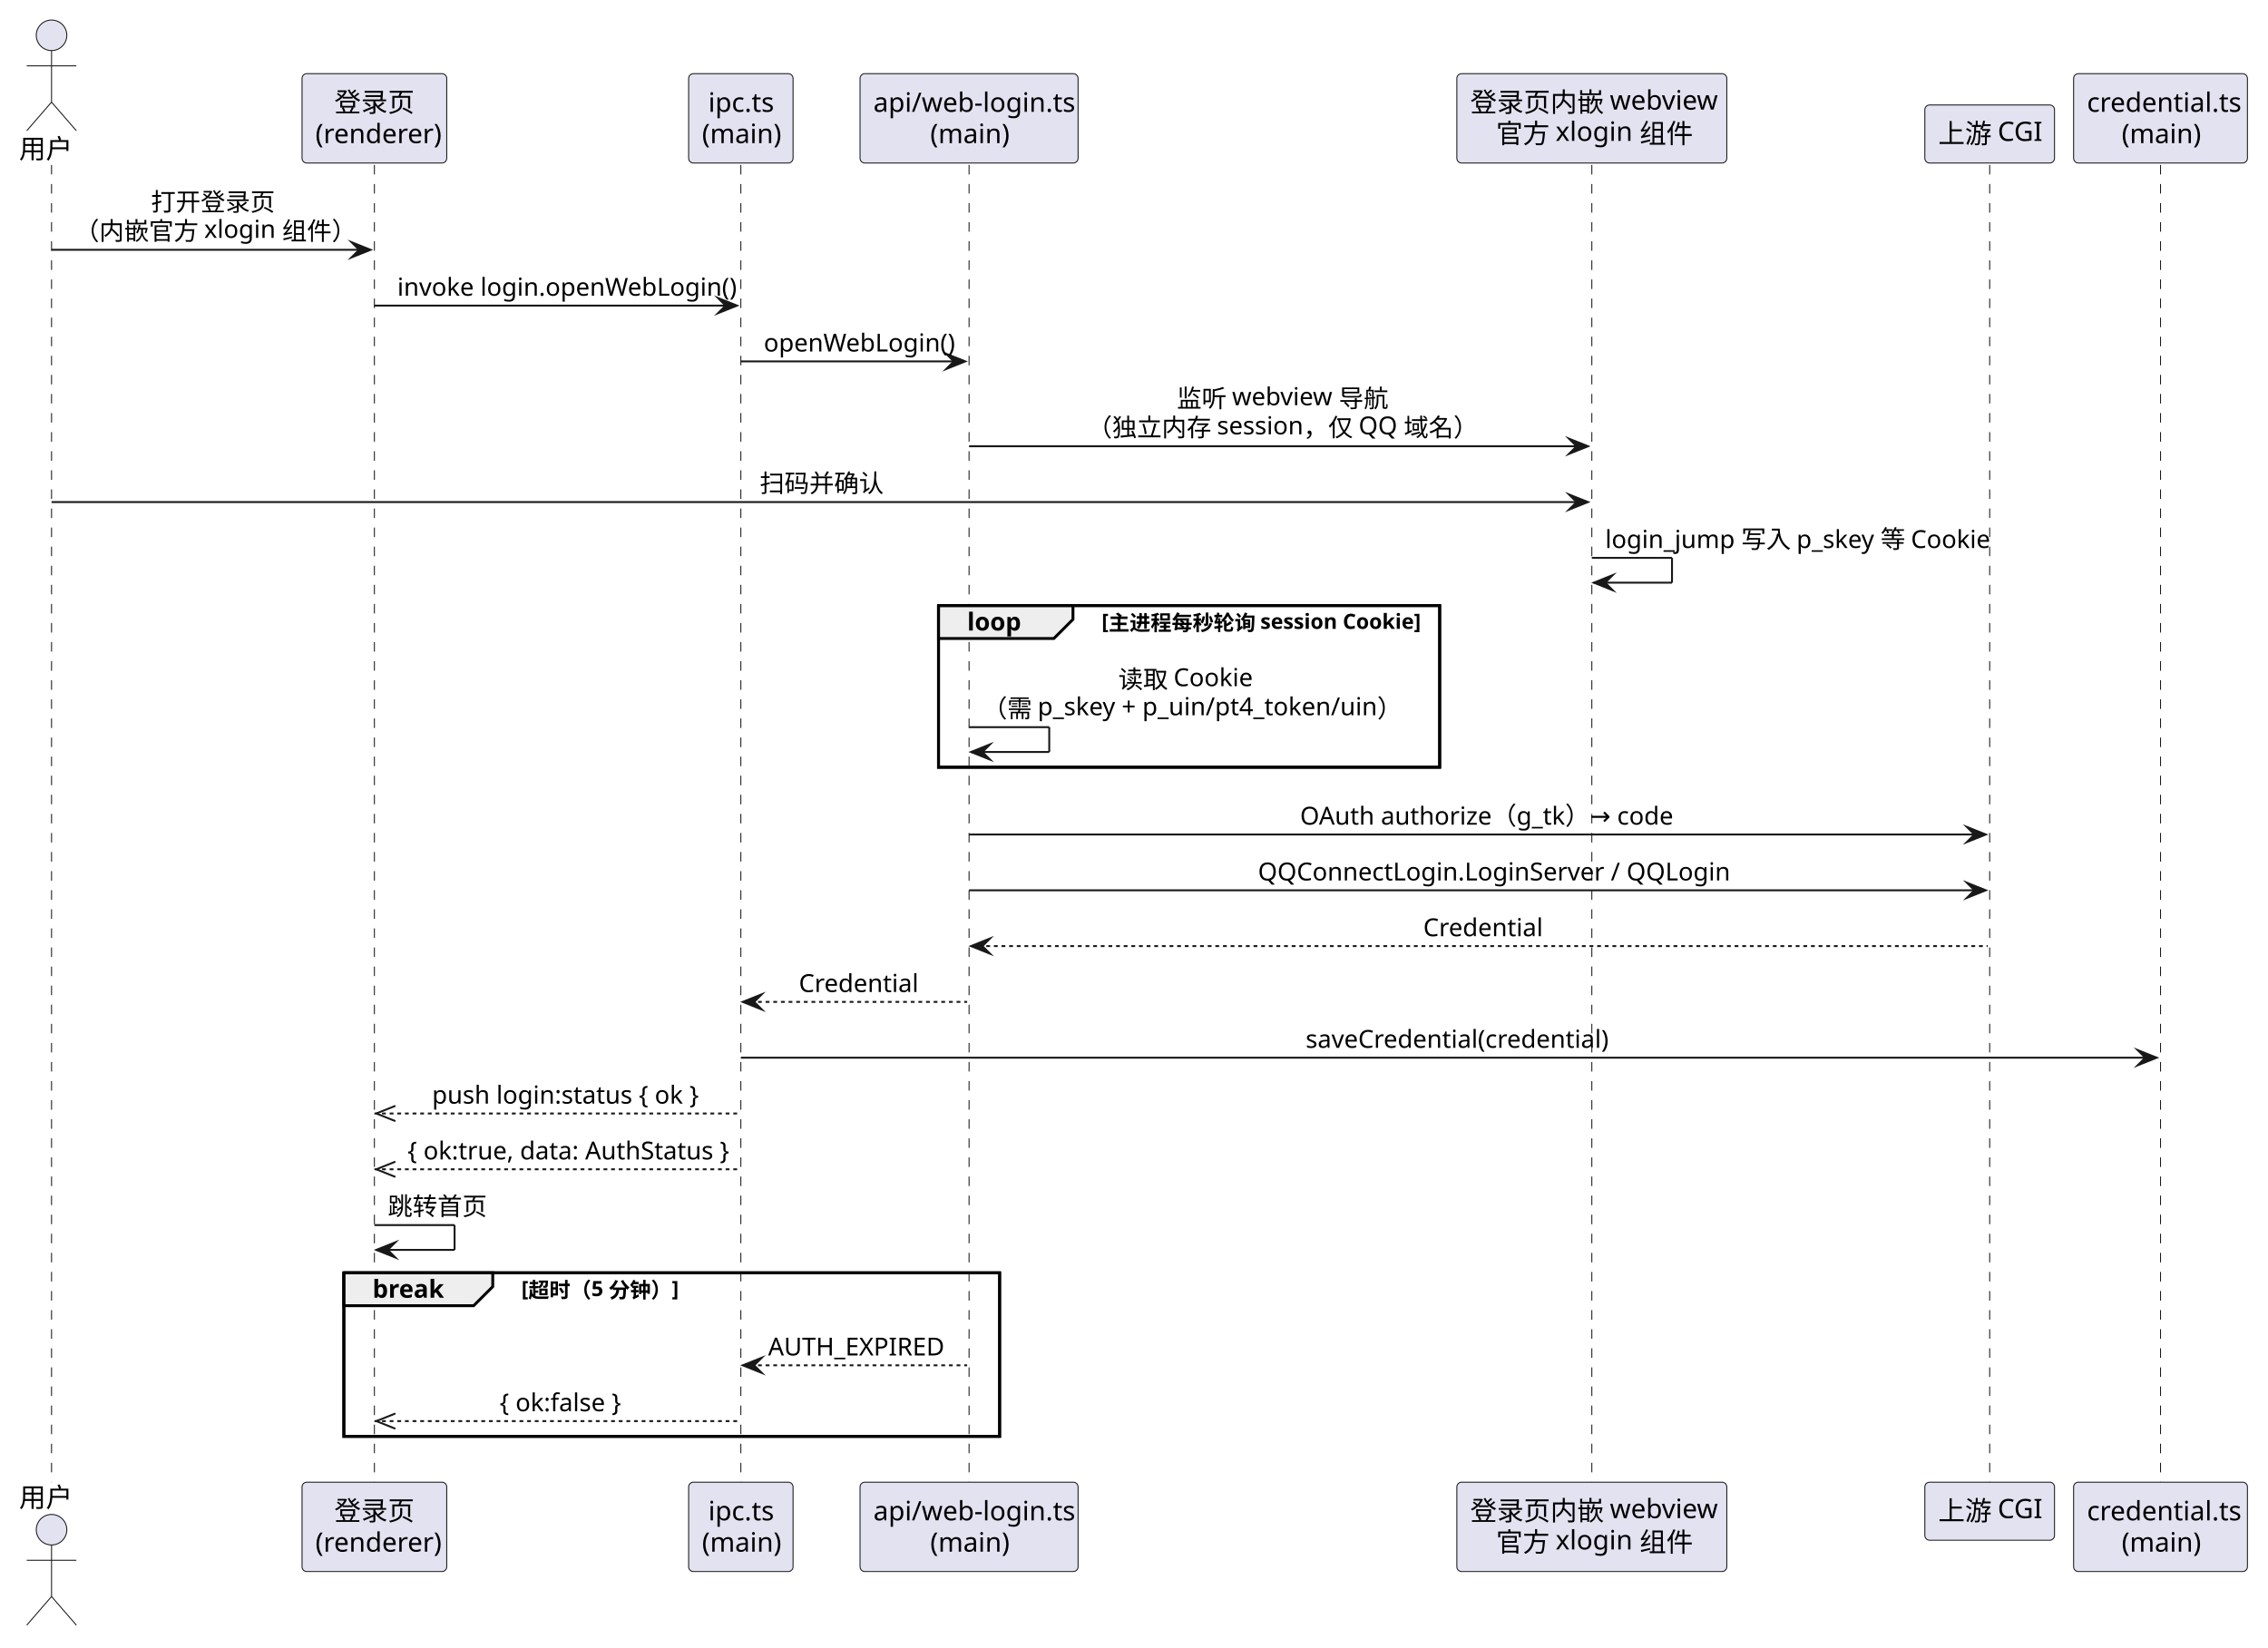
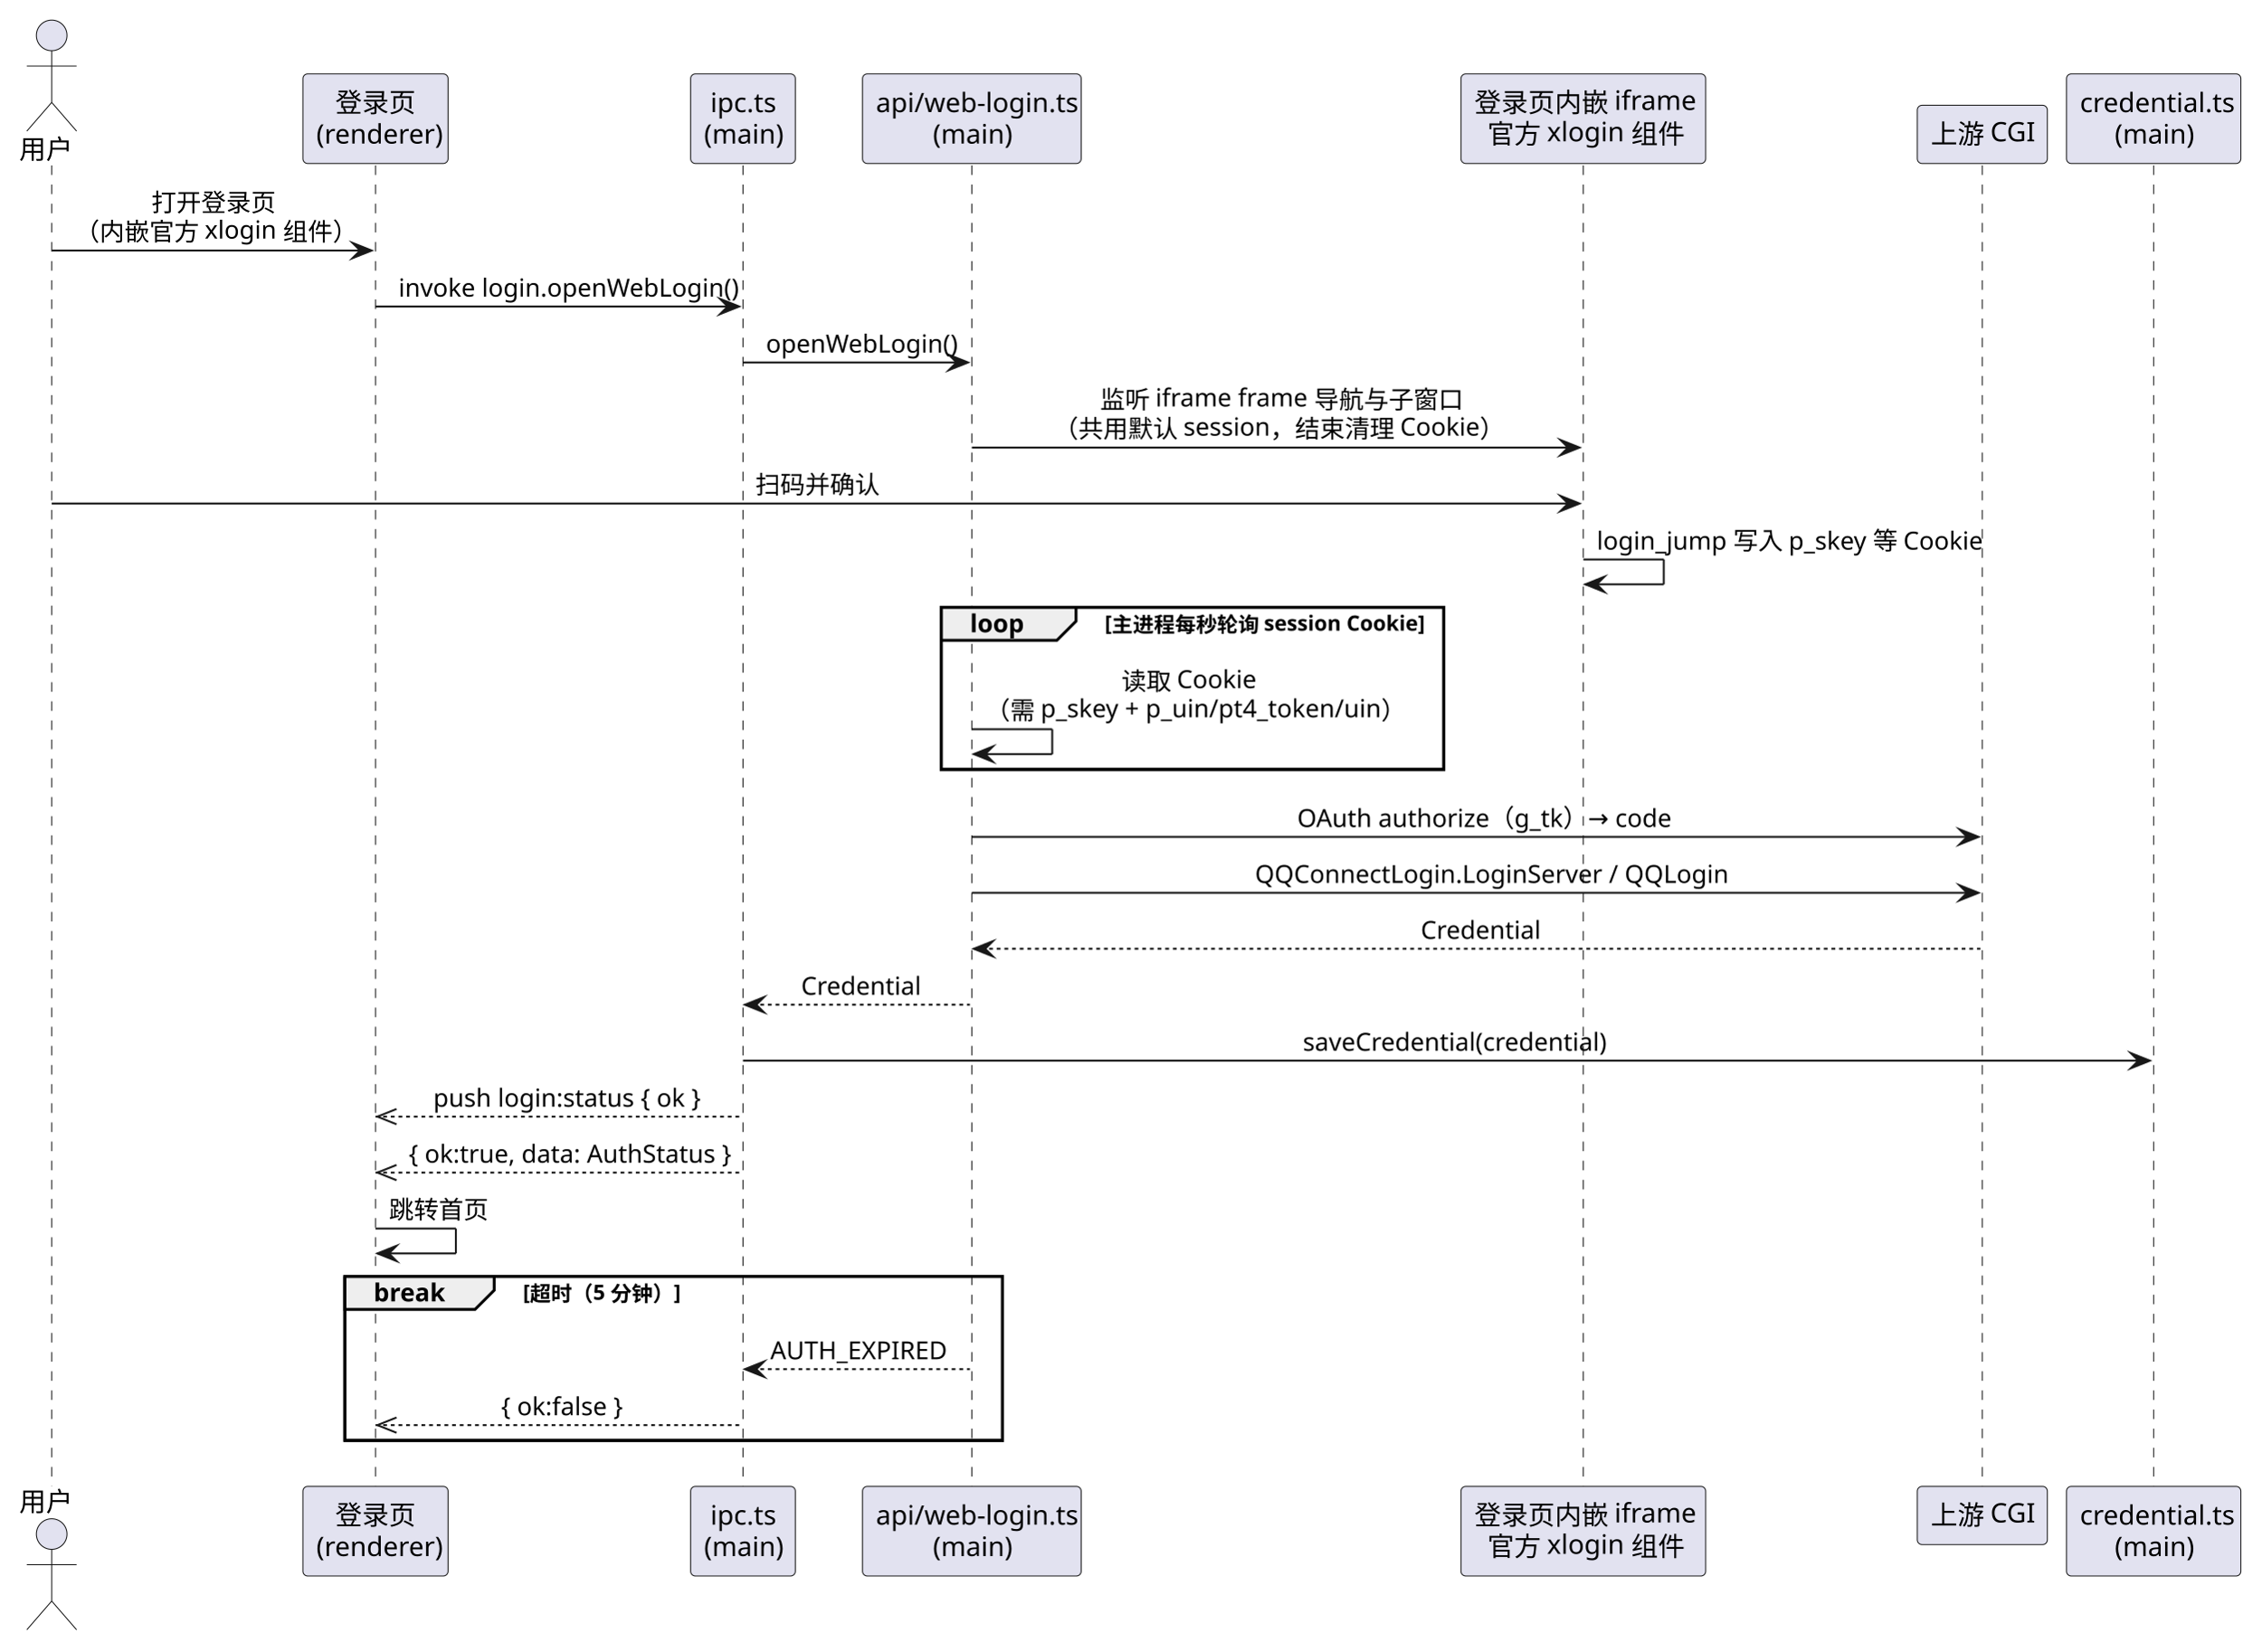
- <svg xmlns="http://www.w3.org/2000/svg" version="1.1" data-diagram-type="SEQUENCE" style="width:1188px;height:863px;background:#FFFFFF;" width="1188px" height="863px" viewBox="0 0 1188 863" zoomAndPan="magnify" preserveAspectRatio="none" contentStyleType="text/css">
+ <svg xmlns="http://www.w3.org/2000/svg" version="1.1" data-diagram-type="SEQUENCE" style="width:1181px;height:863px;background:#FFFFFF;" width="1181px" height="863px" viewBox="0 0 1181 863" zoomAndPan="magnify" preserveAspectRatio="none" contentStyleType="text/css">
  <defs />
  <g font-family="sans-serif" lengthAdjust="spacing">
    <rect x="491.605" y="317.281" width="262.507" height="84.703" fill="none" style="stroke:#000;stroke-width:1.5;" />
    <rect x="180.114" y="666.859" width="343.491" height="85.703" fill="none" style="stroke:#000;stroke-width:1.5;" />
    <g>
      <rect x="23.5" y="86.406" width="8" height="690.156" fill="#000" fill-opacity="0" />
      <line x1="27" y1="86.406" x2="27" y2="776.563" style="stroke:#181818;stroke-width:0.5;stroke-dasharray:5,5;" />
    </g>
    <g>
      <rect x="192.614" y="86.406" width="8" height="690.156" fill="#000" fill-opacity="0" />
      <line x1="196.114" y1="86.406" x2="196.114" y2="776.563" style="stroke:#181818;stroke-width:0.5;stroke-dasharray:5,5;" />
    </g>
    <g>
      <rect x="384.56" y="86.406" width="8" height="690.156" fill="#000" fill-opacity="0" />
      <line x1="388.06" y1="86.406" x2="388.06" y2="776.563" style="stroke:#181818;stroke-width:0.5;stroke-dasharray:5,5;" />
    </g>
    <g>
      <rect x="504.105" y="86.406" width="8" height="690.156" fill="#000" fill-opacity="0" />
      <line x1="507.605" y1="86.406" x2="507.605" y2="776.563" style="stroke:#181818;stroke-width:0.5;stroke-dasharray:5,5;" />
    </g>
    <g>
-       <rect x="830.316" y="86.406" width="8" height="690.156" fill="#000" fill-opacity="0" />
-       <line x1="833.816" y1="86.406" x2="833.816" y2="776.563" style="stroke:#181818;stroke-width:0.5;stroke-dasharray:5,5;" />
+       <rect x="823.515" y="86.406" width="8" height="690.156" fill="#000" fill-opacity="0" />
+       <line x1="827.015" y1="86.406" x2="827.015" y2="776.563" style="stroke:#181818;stroke-width:0.5;stroke-dasharray:5,5;" />
    </g>
    <g>
-       <rect x="1038.713" y="86.406" width="8" height="690.156" fill="#000" fill-opacity="0" />
-       <line x1="1042.213" y1="86.406" x2="1042.213" y2="776.563" style="stroke:#181818;stroke-width:0.5;stroke-dasharray:5,5;" />
+       <rect x="1031.912" y="86.406" width="8" height="690.156" fill="#000" fill-opacity="0" />
+       <line x1="1035.412" y1="86.406" x2="1035.412" y2="776.563" style="stroke:#181818;stroke-width:0.5;stroke-dasharray:5,5;" />
    </g>
    <g>
-       <rect x="1128.202" y="86.406" width="8" height="690.156" fill="#000" fill-opacity="0" />
-       <line x1="1131.702" y1="86.406" x2="1131.702" y2="776.563" style="stroke:#181818;stroke-width:0.5;stroke-dasharray:5,5;" />
+       <rect x="1121.4" y="86.406" width="8" height="690.156" fill="#000" fill-opacity="0" />
+       <line x1="1124.9" y1="86.406" x2="1124.9" y2="776.563" style="stroke:#181818;stroke-width:0.5;stroke-dasharray:5,5;" />
    </g>
    <text x="10" y="82.988" fill="#000" font-size="14" textLength="28">用户</text>
    <ellipse cx="27" cy="18.5" rx="8" ry="8" fill="#E2E2F0" style="stroke:#181818;stroke-width:0.5;" />
    <path d="M27,26.5 L27,53.5 M14,34.5 L40,34.5 M27,53.5 L14,68.5 M27,53.5 L40,68.5" style="stroke:#181818;stroke-width:0.5;" fill="none" />
    <rect x="158.215" y="38.594" width="75.797" height="46.813" fill="#E2E2F0" style="stroke:#181818;stroke-width:0.5;" rx="2.5" ry="2.5" />
    <text x="175.114" y="58.582" fill="#000" font-size="14" textLength="42">登录页</text>
    <text x="165.215" y="74.988" fill="#000" font-size="14" textLength="61.797">(renderer)</text>
    <rect x="360.713" y="38.594" width="54.694" height="46.813" fill="#E2E2F0" style="stroke:#181818;stroke-width:0.5;" rx="2.5" ry="2.5" />
    <text x="371.015" y="58.582" fill="#000" font-size="14" textLength="34.091">ipc.ts</text>
    <text x="367.713" y="74.988" fill="#000" font-size="14" textLength="40.694">(main)</text>
    <rect x="450.498" y="38.594" width="114.215" height="46.813" fill="#E2E2F0" style="stroke:#181818;stroke-width:0.5;" rx="2.5" ry="2.5" />
    <text x="457.498" y="58.582" fill="#000" font-size="14" textLength="100.215">api/web-login.ts</text>
    <text x="487.258" y="74.988" fill="#000" font-size="14" textLength="40.694">(main)</text>
-     <rect x="763.112" y="38.594" width="141.408" height="46.813" fill="#E2E2F0" style="stroke:#181818;stroke-width:0.5;" rx="2.5" ry="2.5" />
-     <text x="770.112" y="58.582" fill="#000" font-size="14" textLength="127.408">登录页内嵌 webview</text>
-     <text x="783.678" y="74.988" fill="#000" font-size="14" textLength="100.276">官方 xlogin 组件</text>
-     <rect x="1008.249" y="55" width="67.929" height="30.406" fill="#E2E2F0" style="stroke:#181818;stroke-width:0.5;" rx="2.5" ry="2.5" />
-     <text x="1015.249" y="74.988" fill="#000" font-size="14" textLength="53.929">上游 CGI</text>
-     <rect x="1086.178" y="38.594" width="91.048" height="46.813" fill="#E2E2F0" style="stroke:#181818;stroke-width:0.5;" rx="2.5" ry="2.5" />
-     <text x="1093.178" y="58.582" fill="#000" font-size="14" textLength="77.048">credential.ts</text>
-     <text x="1111.354" y="74.988" fill="#000" font-size="14" textLength="40.694">(main)</text>
+     <rect x="763.112" y="38.594" width="127.804" height="46.813" fill="#E2E2F0" style="stroke:#181818;stroke-width:0.5;" rx="2.5" ry="2.5" />
+     <text x="770.112" y="58.582" fill="#000" font-size="14" textLength="113.804">登录页内嵌 iframe</text>
+     <text x="776.876" y="74.988" fill="#000" font-size="14" textLength="100.276">官方 xlogin 组件</text>
+     <rect x="1001.447" y="55" width="67.929" height="30.406" fill="#E2E2F0" style="stroke:#181818;stroke-width:0.5;" rx="2.5" ry="2.5" />
+     <text x="1008.447" y="74.988" fill="#000" font-size="14" textLength="53.929">上游 CGI</text>
+     <rect x="1079.376" y="38.594" width="91.048" height="46.813" fill="#E2E2F0" style="stroke:#181818;stroke-width:0.5;" rx="2.5" ry="2.5" />
+     <text x="1086.376" y="58.582" fill="#000" font-size="14" textLength="77.048">credential.ts</text>
+     <text x="1104.553" y="74.988" fill="#000" font-size="14" textLength="40.694">(main)</text>
    <text x="10" y="789.551" fill="#000" font-size="14" textLength="28">用户</text>
    <ellipse cx="27" cy="801.469" rx="8" ry="8" fill="#E2E2F0" style="stroke:#181818;stroke-width:0.5;" />
    <path d="M27,809.469 L27,836.469 M14,817.469 L40,817.469 M27,836.469 L14,851.469 M27,836.469 L40,851.469" style="stroke:#181818;stroke-width:0.5;" fill="none" />
    <rect x="158.215" y="776.563" width="75.797" height="46.813" fill="#E2E2F0" style="stroke:#181818;stroke-width:0.5;" rx="2.5" ry="2.5" />
    <text x="175.114" y="796.551" fill="#000" font-size="14" textLength="42">登录页</text>
    <text x="165.215" y="812.957" fill="#000" font-size="14" textLength="61.797">(renderer)</text>
    <rect x="360.713" y="776.563" width="54.694" height="46.813" fill="#E2E2F0" style="stroke:#181818;stroke-width:0.5;" rx="2.5" ry="2.5" />
    <text x="371.015" y="796.551" fill="#000" font-size="14" textLength="34.091">ipc.ts</text>
    <text x="367.713" y="812.957" fill="#000" font-size="14" textLength="40.694">(main)</text>
    <rect x="450.498" y="776.563" width="114.215" height="46.813" fill="#E2E2F0" style="stroke:#181818;stroke-width:0.5;" rx="2.5" ry="2.5" />
    <text x="457.498" y="796.551" fill="#000" font-size="14" textLength="100.215">api/web-login.ts</text>
    <text x="487.258" y="812.957" fill="#000" font-size="14" textLength="40.694">(main)</text>
-     <rect x="763.112" y="776.563" width="141.408" height="46.813" fill="#E2E2F0" style="stroke:#181818;stroke-width:0.5;" rx="2.5" ry="2.5" />
-     <text x="770.112" y="796.551" fill="#000" font-size="14" textLength="127.408">登录页内嵌 webview</text>
-     <text x="783.678" y="812.957" fill="#000" font-size="14" textLength="100.276">官方 xlogin 组件</text>
-     <rect x="1008.249" y="776.563" width="67.929" height="30.406" fill="#E2E2F0" style="stroke:#181818;stroke-width:0.5;" rx="2.5" ry="2.5" />
-     <text x="1015.249" y="796.551" fill="#000" font-size="14" textLength="53.929">上游 CGI</text>
-     <rect x="1086.178" y="776.563" width="91.048" height="46.813" fill="#E2E2F0" style="stroke:#181818;stroke-width:0.5;" rx="2.5" ry="2.5" />
-     <text x="1093.178" y="796.551" fill="#000" font-size="14" textLength="77.048">credential.ts</text>
-     <text x="1111.354" y="812.957" fill="#000" font-size="14" textLength="40.694">(main)</text>
+     <rect x="763.112" y="776.563" width="127.804" height="46.813" fill="#E2E2F0" style="stroke:#181818;stroke-width:0.5;" rx="2.5" ry="2.5" />
+     <text x="770.112" y="796.551" fill="#000" font-size="14" textLength="113.804">登录页内嵌 iframe</text>
+     <text x="776.876" y="812.957" fill="#000" font-size="14" textLength="100.276">官方 xlogin 组件</text>
+     <rect x="1001.447" y="776.563" width="67.929" height="30.406" fill="#E2E2F0" style="stroke:#181818;stroke-width:0.5;" rx="2.5" ry="2.5" />
+     <text x="1008.447" y="796.551" fill="#000" font-size="14" textLength="53.929">上游 CGI</text>
+     <rect x="1079.376" y="776.563" width="91.048" height="46.813" fill="#E2E2F0" style="stroke:#181818;stroke-width:0.5;" rx="2.5" ry="2.5" />
+     <text x="1086.376" y="796.551" fill="#000" font-size="14" textLength="77.048">credential.ts</text>
+     <text x="1104.553" y="812.957" fill="#000" font-size="14" textLength="40.694">(main)</text>
    <polygon points="184.114,126.875,194.114,130.875,184.114,134.875,188.114,130.875" fill="#181818" style="stroke:#181818;stroke-width:1;stroke-linejoin:miter;stroke-miterlimit:10;" />
    <line x1="27" y1="130.875" x2="190.114" y2="130.875" style="stroke:#181818;stroke-width:1;" />
    <text x="79.057" y="110.467" fill="#000" font-size="13" textLength="65">打开登录页</text>
    <text x="39" y="125.701" fill="#000" font-size="13" textLength="145.114">（内嵌官方 xlogin 组件）</text>
    <polygon points="376.06,156.109,386.06,160.109,376.06,164.109,380.06,160.109" fill="#181818" style="stroke:#181818;stroke-width:1;stroke-linejoin:miter;stroke-miterlimit:10;" />
    <line x1="196.114" y1="160.109" x2="382.06" y2="160.109" style="stroke:#181818;stroke-width:1;" />
    <text x="208.114" y="154.936" fill="#000" font-size="13" textLength="167.946">invoke login.openWebLogin()</text>
    <polygon points="495.605,185.344,505.605,189.344,495.605,193.344,499.605,189.344" fill="#181818" style="stroke:#181818;stroke-width:1;stroke-linejoin:miter;stroke-miterlimit:10;" />
    <line x1="388.06" y1="189.344" x2="501.605" y2="189.344" style="stroke:#181818;stroke-width:1;" />
    <text x="400.06" y="184.17" fill="#000" font-size="13" textLength="95.545">openWebLogin()</text>
-     <polygon points="821.816,229.813,831.816,233.813,821.816,237.813,825.816,233.813" fill="#181818" style="stroke:#181818;stroke-width:1;stroke-linejoin:miter;stroke-miterlimit:10;" />
-     <line x1="507.605" y1="233.813" x2="827.816" y2="233.813" style="stroke:#181818;stroke-width:1;" />
-     <text x="616.445" y="213.404" fill="#000" font-size="13" textLength="108.532">监听 webview 导航</text>
-     <text x="569.542" y="228.639" fill="#000" font-size="13" textLength="202.338">（独立内存 session，仅 QQ 域名）</text>
-     <polygon points="821.816,259.047,831.816,263.047,821.816,267.047,825.816,263.047" fill="#181818" style="stroke:#181818;stroke-width:1;stroke-linejoin:miter;stroke-miterlimit:10;" />
-     <line x1="27" y1="263.047" x2="827.816" y2="263.047" style="stroke:#181818;stroke-width:1;" />
-     <text x="397.908" y="257.873" fill="#000" font-size="13" textLength="65">扫码并确认</text>
-     <line x1="833.816" y1="292.281" x2="875.816" y2="292.281" style="stroke:#181818;stroke-width:1;" />
-     <line x1="875.816" y1="292.281" x2="875.816" y2="305.281" style="stroke:#181818;stroke-width:1;" />
-     <line x1="834.816" y1="305.281" x2="875.816" y2="305.281" style="stroke:#181818;stroke-width:1;" />
-     <polygon points="844.816,301.281,834.816,305.281,844.816,309.281,840.816,305.281" fill="#181818" style="stroke:#181818;stroke-width:1;stroke-linejoin:miter;stroke-miterlimit:10;" />
-     <text x="840.816" y="287.107" fill="#000" font-size="13" textLength="194.397">login_jump 写入 p_skey 等 Cookie</text>
+     <polygon points="815.015,229.813,825.015,233.813,815.015,237.813,819.015,233.813" fill="#181818" style="stroke:#181818;stroke-width:1;stroke-linejoin:miter;stroke-miterlimit:10;" />
+     <line x1="507.605" y1="233.813" x2="821.015" y2="233.813" style="stroke:#181818;stroke-width:1;" />
+     <text x="574.602" y="213.404" fill="#000" font-size="13" textLength="185.415">监听 iframe frame 导航与子窗口</text>
+     <text x="550.23" y="228.639" fill="#000" font-size="13" textLength="234.159">（共用默认 session，结束清理 Cookie）</text>
+     <polygon points="815.015,259.047,825.015,263.047,815.015,267.047,819.015,263.047" fill="#181818" style="stroke:#181818;stroke-width:1;stroke-linejoin:miter;stroke-miterlimit:10;" />
+     <line x1="27" y1="263.047" x2="821.015" y2="263.047" style="stroke:#181818;stroke-width:1;" />
+     <text x="394.507" y="257.873" fill="#000" font-size="13" textLength="65">扫码并确认</text>
+     <line x1="827.015" y1="292.281" x2="869.015" y2="292.281" style="stroke:#181818;stroke-width:1;" />
+     <line x1="869.015" y1="292.281" x2="869.015" y2="305.281" style="stroke:#181818;stroke-width:1;" />
+     <line x1="828.015" y1="305.281" x2="869.015" y2="305.281" style="stroke:#181818;stroke-width:1;" />
+     <polygon points="838.015,301.281,828.015,305.281,838.015,309.281,834.015,305.281" fill="#181818" style="stroke:#181818;stroke-width:1;stroke-linejoin:miter;stroke-miterlimit:10;" />
+     <text x="834.015" y="287.107" fill="#000" font-size="13" textLength="194.397">login_jump 写入 p_skey 等 Cookie</text>
    <path d="M491.605,317.281 L562.034,317.281 L562.034,324.516 L552.034,334.516 L491.605,334.516 L491.605,317.281" style="stroke:#000;stroke-width:1.5;" fill="#EEE" />
    <rect x="491.605" y="317.281" width="262.507" height="84.703" fill="none" style="stroke:#000;stroke-width:1.5;" />
    <text x="506.605" y="330.342" fill="#000" font-size="13" textLength="25.429" font-weight="700">loop</text>
    <text x="577.034" y="329.486" fill="#000" font-size="11" textLength="161.079" font-weight="700">[主进程每秒轮询 session Cookie]</text>
    <line x1="507.605" y1="380.984" x2="549.605" y2="380.984" style="stroke:#181818;stroke-width:1;" />
    <line x1="549.605" y1="380.984" x2="549.605" y2="393.984" style="stroke:#181818;stroke-width:1;" />
    <line x1="508.605" y1="393.984" x2="549.605" y2="393.984" style="stroke:#181818;stroke-width:1;" />
    <polygon points="518.605,389.984,508.605,393.984,518.605,397.984,514.605,393.984" fill="#181818" style="stroke:#181818;stroke-width:1;stroke-linejoin:miter;stroke-miterlimit:10;" />
    <text x="585.784" y="360.576" fill="#000" font-size="13" textLength="69.158">读取 Cookie</text>
    <text x="514.605" y="375.811" fill="#000" font-size="13" textLength="211.517">（需 p_skey + p_uin/pt4_token/uin）</text>
-     <polygon points="1030.213,433.219,1040.213,437.219,1030.213,441.219,1034.213,437.219" fill="#181818" style="stroke:#181818;stroke-width:1;stroke-linejoin:miter;stroke-miterlimit:10;" />
-     <line x1="507.605" y1="437.219" x2="1036.213" y2="437.219" style="stroke:#181818;stroke-width:1;" />
-     <text x="680.97" y="432.045" fill="#000" font-size="13" textLength="187.878">OAuth authorize（g_tk）→ code</text>
-     <polygon points="1030.213,462.453,1040.213,466.453,1030.213,470.453,1034.213,466.453" fill="#181818" style="stroke:#181818;stroke-width:1;stroke-linejoin:miter;stroke-miterlimit:10;" />
-     <line x1="507.605" y1="466.453" x2="1036.213" y2="466.453" style="stroke:#181818;stroke-width:1;" />
-     <text x="658.918" y="461.279" fill="#000" font-size="13" textLength="231.981">QQConnectLogin.LoginServer / QQLogin</text>
+     <polygon points="1023.412,433.219,1033.412,437.219,1023.412,441.219,1027.412,437.219" fill="#181818" style="stroke:#181818;stroke-width:1;stroke-linejoin:miter;stroke-miterlimit:10;" />
+     <line x1="507.605" y1="437.219" x2="1029.412" y2="437.219" style="stroke:#181818;stroke-width:1;" />
+     <text x="677.569" y="432.045" fill="#000" font-size="13" textLength="187.878">OAuth authorize（g_tk）→ code</text>
+     <polygon points="1023.412,462.453,1033.412,466.453,1023.412,470.453,1027.412,466.453" fill="#181818" style="stroke:#181818;stroke-width:1;stroke-linejoin:miter;stroke-miterlimit:10;" />
+     <line x1="507.605" y1="466.453" x2="1029.412" y2="466.453" style="stroke:#181818;stroke-width:1;" />
+     <text x="655.518" y="461.279" fill="#000" font-size="13" textLength="231.981">QQConnectLogin.LoginServer / QQLogin</text>
    <polygon points="518.605,491.688,508.605,495.688,518.605,499.688,514.605,495.688" fill="#181818" style="stroke:#181818;stroke-width:1;stroke-linejoin:miter;stroke-miterlimit:10;" />
-     <line x1="512.605" y1="495.688" x2="1041.213" y2="495.688" style="stroke:#181818;stroke-width:1;stroke-dasharray:2,2;" />
-     <text x="745.504" y="490.514" fill="#000" font-size="13" textLength="58.811">Credential</text>
+     <line x1="512.605" y1="495.688" x2="1034.412" y2="495.688" style="stroke:#181818;stroke-width:1;stroke-dasharray:2,2;" />
+     <text x="742.103" y="490.514" fill="#000" font-size="13" textLength="58.811">Credential</text>
    <polygon points="399.06,520.922,389.06,524.922,399.06,528.922,395.06,524.922" fill="#181818" style="stroke:#181818;stroke-width:1;stroke-linejoin:miter;stroke-miterlimit:10;" />
    <line x1="393.06" y1="524.922" x2="506.605" y2="524.922" style="stroke:#181818;stroke-width:1;stroke-dasharray:2,2;" />
    <text x="418.427" y="519.748" fill="#000" font-size="13" textLength="58.811">Credential</text>
-     <polygon points="1119.702,550.156,1129.702,554.156,1119.702,558.156,1123.702,554.156" fill="#181818" style="stroke:#181818;stroke-width:1;stroke-linejoin:miter;stroke-miterlimit:10;" />
-     <line x1="388.06" y1="554.156" x2="1125.702" y2="554.156" style="stroke:#181818;stroke-width:1;" />
-     <text x="683.925" y="548.982" fill="#000" font-size="13" textLength="151.912">saveCredential(credential)</text>
+     <polygon points="1112.9,550.156,1122.9,554.156,1112.9,558.156,1116.9,554.156" fill="#181818" style="stroke:#181818;stroke-width:1;stroke-linejoin:miter;stroke-miterlimit:10;" />
+     <line x1="388.06" y1="554.156" x2="1118.9" y2="554.156" style="stroke:#181818;stroke-width:1;" />
+     <text x="680.524" y="548.982" fill="#000" font-size="13" textLength="151.912">saveCredential(credential)</text>
    <line x1="197.114" y1="583.391" x2="207.114" y2="579.391" style="stroke:#181818;stroke-width:1;" />
    <line x1="197.114" y1="583.391" x2="207.114" y2="587.391" style="stroke:#181818;stroke-width:1;" />
    <line x1="196.114" y1="583.391" x2="387.06" y2="583.391" style="stroke:#181818;stroke-width:1;stroke-dasharray:2,2;" />
    <text x="226.306" y="578.217" fill="#000" font-size="13" textLength="131.562">push login:status { ok }</text>
    <line x1="197.114" y1="612.625" x2="207.114" y2="608.625" style="stroke:#181818;stroke-width:1;" />
    <line x1="197.114" y1="612.625" x2="207.114" y2="616.625" style="stroke:#181818;stroke-width:1;" />
    <line x1="196.114" y1="612.625" x2="387.06" y2="612.625" style="stroke:#181818;stroke-width:1;stroke-dasharray:2,2;" />
    <text x="213.471" y="607.451" fill="#000" font-size="13" textLength="157.231">{ ok:true, data: AuthStatus }</text>
    <line x1="196.114" y1="641.859" x2="238.114" y2="641.859" style="stroke:#181818;stroke-width:1;" />
    <line x1="238.114" y1="641.859" x2="238.114" y2="654.859" style="stroke:#181818;stroke-width:1;" />
    <line x1="197.114" y1="654.859" x2="238.114" y2="654.859" style="stroke:#181818;stroke-width:1;" />
    <polygon points="207.114,650.859,197.114,654.859,207.114,658.859,203.114,654.859" fill="#181818" style="stroke:#181818;stroke-width:1;stroke-linejoin:miter;stroke-miterlimit:10;" />
    <text x="203.114" y="636.686" fill="#000" font-size="13" textLength="52">跳转首页</text>
    <path d="M180.114,666.859 L258.109,666.859 L258.109,674.094 L248.109,684.094 L180.114,684.094 L180.114,666.859" style="stroke:#000;stroke-width:1.5;" fill="#EEE" />
    <rect x="180.114" y="666.859" width="343.491" height="85.703" fill="none" style="stroke:#000;stroke-width:1.5;" />
    <text x="195.114" y="679.92" fill="#000" font-size="13" textLength="32.995" font-weight="700">break</text>
    <text x="273.109" y="679.064" fill="#000" font-size="11" textLength="81.135" font-weight="700">[超时（5 分钟）]</text>
    <polygon points="399.06,711.328,389.06,715.328,399.06,719.328,395.06,715.328" fill="#181818" style="stroke:#181818;stroke-width:1;stroke-linejoin:miter;stroke-miterlimit:10;" />
    <line x1="393.06" y1="715.328" x2="506.605" y2="715.328" style="stroke:#181818;stroke-width:1;stroke-dasharray:2,2;" />
    <text x="402.326" y="710.154" fill="#000" font-size="13" textLength="91.013">AUTH_EXPIRED</text>
    <line x1="197.114" y1="744.563" x2="207.114" y2="740.563" style="stroke:#181818;stroke-width:1;" />
    <line x1="197.114" y1="744.563" x2="207.114" y2="748.563" style="stroke:#181818;stroke-width:1;" />
    <line x1="196.114" y1="744.563" x2="387.06" y2="744.563" style="stroke:#181818;stroke-width:1;stroke-dasharray:2,2;" />
    <text x="261.71" y="739.389" fill="#000" font-size="13" textLength="60.753">{ ok:false }</text>
  </g>
</svg>
